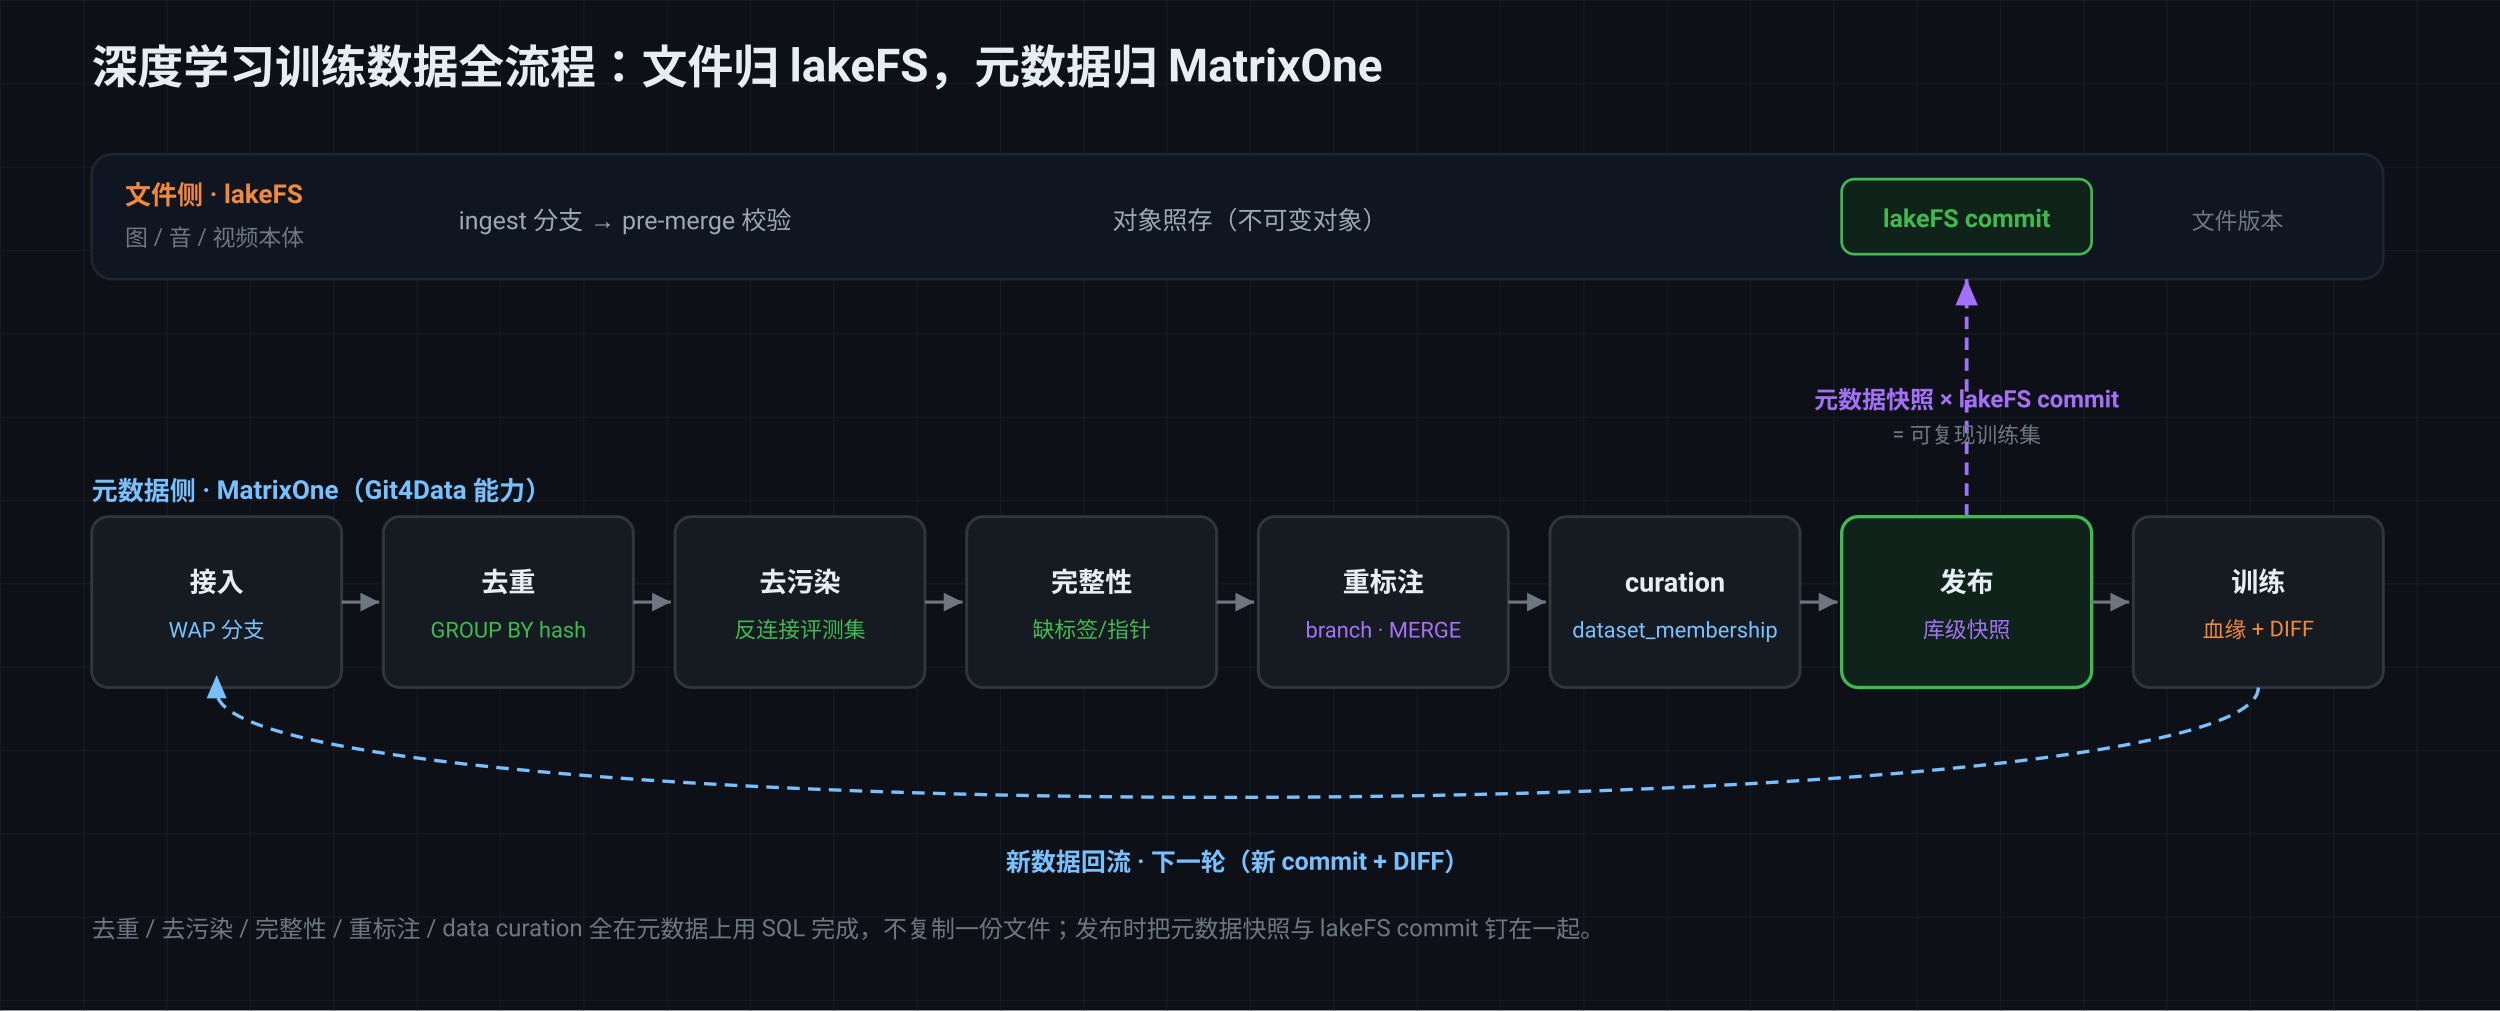
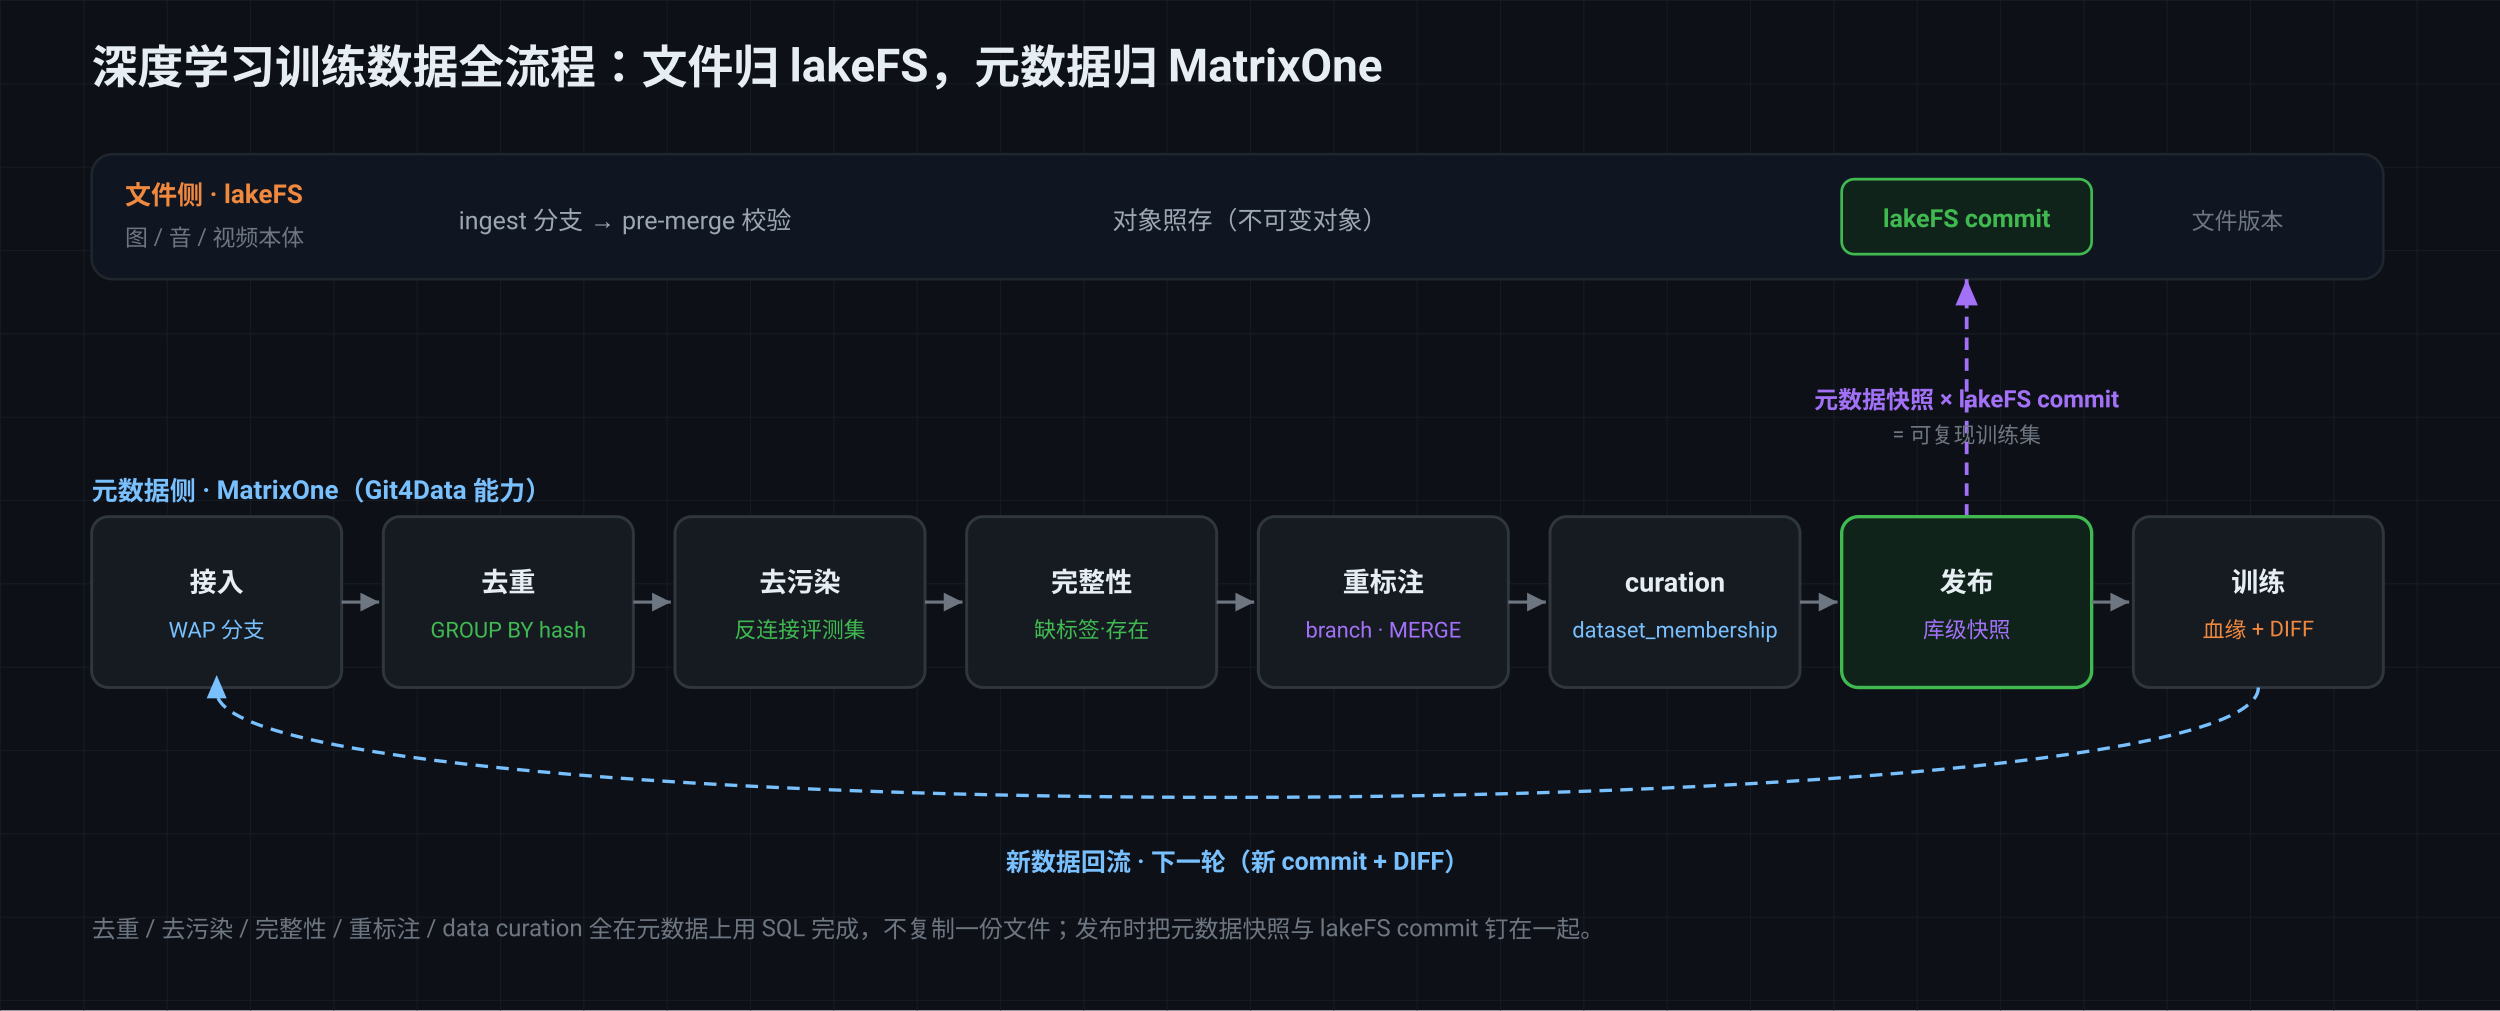
<svg xmlns="http://www.w3.org/2000/svg" viewBox="0 0 1200 485" font-family="-apple-system,'Segoe UI',Roboto,'PingFang SC','Microsoft YaHei',Arial,sans-serif">
  <defs>
    <pattern id="g" width="40" height="40" patternUnits="userSpaceOnUse">
      <path d="M40 0H0V40" fill="none" stroke="#161B22" stroke-width="1" />
    </pattern>
    <marker id="arr" markerWidth="8" markerHeight="8" refX="6" refY="3" orient="auto">
      <path d="M0 0L6 3L0 6Z" fill="#6E7681" />
    </marker>
    <marker id="arrP" markerWidth="9" markerHeight="9" refX="7" refY="3" orient="auto">
      <path d="M0 0L7 3L0 6Z" fill="#A371F7" />
    </marker>
    <marker id="arrL" markerWidth="9" markerHeight="9" refX="2" refY="3" orient="auto">
      <path d="M0 0L7 3L0 6Z" fill="#79C0FF" />
    </marker>
  </defs>
  <rect width="1200" height="485" fill="#0D1117" />
  <rect width="1200" height="485" fill="url(#g)" />
  <text x="44" y="40" fill="#E6EDF3" font-size="22" font-weight="700">深度学习训练数据全流程：文件归 lakeFS，元数据归 MatrixOne</text>
  <rect x="44" y="74" width="1100" height="60" rx="10" fill="#0F1622" stroke="#21262D" stroke-width="1.2" />
  <text x="60" y="98" fill="#F0883E" font-size="12.5" font-weight="700">文件侧 · lakeFS</text>
  <text x="60" y="118" fill="#6E7681" font-size="11">图 / 音 / 视频本体</text>
  <text x="300" y="110" fill="#9DA7B3" font-size="12" text-anchor="middle">ingest 分支 → pre-merge 校验</text>
  <text x="600" y="110" fill="#9DA7B3" font-size="12" text-anchor="middle">对象照存（不可变对象）</text>
  <rect x="884" y="86" width="120" height="36" rx="6" fill="#10231A" stroke="#3FB950" stroke-width="1.3" />
  <text x="944" y="109" fill="#3FB950" font-size="12" text-anchor="middle" font-weight="700">lakeFS commit</text>
  <text x="1074" y="110" fill="#6E7681" font-size="11" text-anchor="middle">文件版本</text>
  <line x1="944" y1="248" x2="944" y2="134" stroke="#A371F7" stroke-width="1.8" stroke-dasharray="6 4" marker-end="url(#arrP)" />
  <text x="944" y="196" fill="#A371F7" font-size="11.5" text-anchor="middle" font-weight="700">元数据快照 × lakeFS commit</text>
  <text x="944" y="212" fill="#6E7681" font-size="10.5" text-anchor="middle">= 可复现训练集</text>
  <text x="44" y="240" fill="#79C0FF" font-size="12.5" font-weight="700">元数据侧 · MatrixOne（Git4Data 能力）</text>
  <g>
    <rect x="44" y="248" width="120" height="82" rx="8" fill="#161B22" stroke="#30363D" stroke-width="1.4" />
    <text x="104" y="284" fill="#E6EDF3" font-size="13" text-anchor="middle" font-weight="700">接入</text>
    <text x="104" y="306" fill="#79C0FF" font-size="10.5" text-anchor="middle">WAP 分支</text>
    <rect x="184" y="248" width="120" height="82" rx="8" fill="#161B22" stroke="#30363D" stroke-width="1.4" />
    <text x="244" y="284" fill="#E6EDF3" font-size="13" text-anchor="middle" font-weight="700">去重</text>
    <text x="244" y="306" fill="#3FB950" font-size="10.5" text-anchor="middle">GROUP BY hash</text>
    <rect x="324" y="248" width="120" height="82" rx="8" fill="#161B22" stroke="#30363D" stroke-width="1.4" />
    <text x="384" y="284" fill="#E6EDF3" font-size="13" text-anchor="middle" font-weight="700">去污染</text>
    <text x="384" y="306" fill="#3FB950" font-size="10.5" text-anchor="middle">反连接评测集</text>
    <rect x="464" y="248" width="120" height="82" rx="8" fill="#161B22" stroke="#30363D" stroke-width="1.4" />
    <text x="524" y="284" fill="#E6EDF3" font-size="13" text-anchor="middle" font-weight="700">完整性</text>
-     <text x="524" y="306" fill="#3FB950" font-size="10.5" text-anchor="middle">缺标签/指针</text>
+     <text x="524" y="306" fill="#3FB950" font-size="10.5" text-anchor="middle">缺标签·存在</text>
    <rect x="604" y="248" width="120" height="82" rx="8" fill="#161B22" stroke="#30363D" stroke-width="1.4" />
    <text x="664" y="284" fill="#E6EDF3" font-size="13" text-anchor="middle" font-weight="700">重标注</text>
    <text x="664" y="306" fill="#A371F7" font-size="10.5" text-anchor="middle">branch · MERGE</text>
    <rect x="744" y="248" width="120" height="82" rx="8" fill="#161B22" stroke="#30363D" stroke-width="1.4" />
    <text x="804" y="284" fill="#E6EDF3" font-size="13" text-anchor="middle" font-weight="700">curation</text>
    <text x="804" y="306" fill="#79C0FF" font-size="10.5" text-anchor="middle">dataset_membership</text>
    <rect x="884" y="248" width="120" height="82" rx="8" fill="#10231A" stroke="#3FB950" stroke-width="1.6" />
    <text x="944" y="284" fill="#E6EDF3" font-size="13" text-anchor="middle" font-weight="700">发布</text>
    <text x="944" y="306" fill="#A371F7" font-size="10.5" text-anchor="middle">库级快照</text>
    <rect x="1024" y="248" width="120" height="82" rx="8" fill="#161B22" stroke="#30363D" stroke-width="1.4" />
    <text x="1084" y="284" fill="#E6EDF3" font-size="13" text-anchor="middle" font-weight="700">训练</text>
    <text x="1084" y="306" fill="#F0883E" font-size="10.5" text-anchor="middle">血缘 + DIFF</text>
  </g>
  <g stroke="#6E7681" stroke-width="1.5">
    <line x1="164" y1="289" x2="182" y2="289" marker-end="url(#arr)" />
    <line x1="304" y1="289" x2="322" y2="289" marker-end="url(#arr)" />
    <line x1="444" y1="289" x2="462" y2="289" marker-end="url(#arr)" />
    <line x1="584" y1="289" x2="602" y2="289" marker-end="url(#arr)" />
    <line x1="724" y1="289" x2="742" y2="289" marker-end="url(#arr)" />
    <line x1="864" y1="289" x2="882" y2="289" marker-end="url(#arr)" />
    <line x1="1004" y1="289" x2="1022" y2="289" marker-end="url(#arr)" />
  </g>
  <path d="M1084 330 C 1084 400, 104 400, 104 332" fill="none" stroke="#79C0FF" stroke-width="1.6" stroke-dasharray="6 4" marker-end="url(#arrL)" />
  <text x="594" y="418" fill="#79C0FF" font-size="12" text-anchor="middle" font-weight="700">新数据回流 · 下一轮（新 commit + DIFF）</text>
  <text x="44" y="450" fill="#6E7681" font-size="11.5">去重 / 去污染 / 完整性 / 重标注 / data curation 全在元数据上用 SQL 完成，不复制一份文件；发布时把元数据快照与 lakeFS commit 钉在一起。</text>
</svg>
